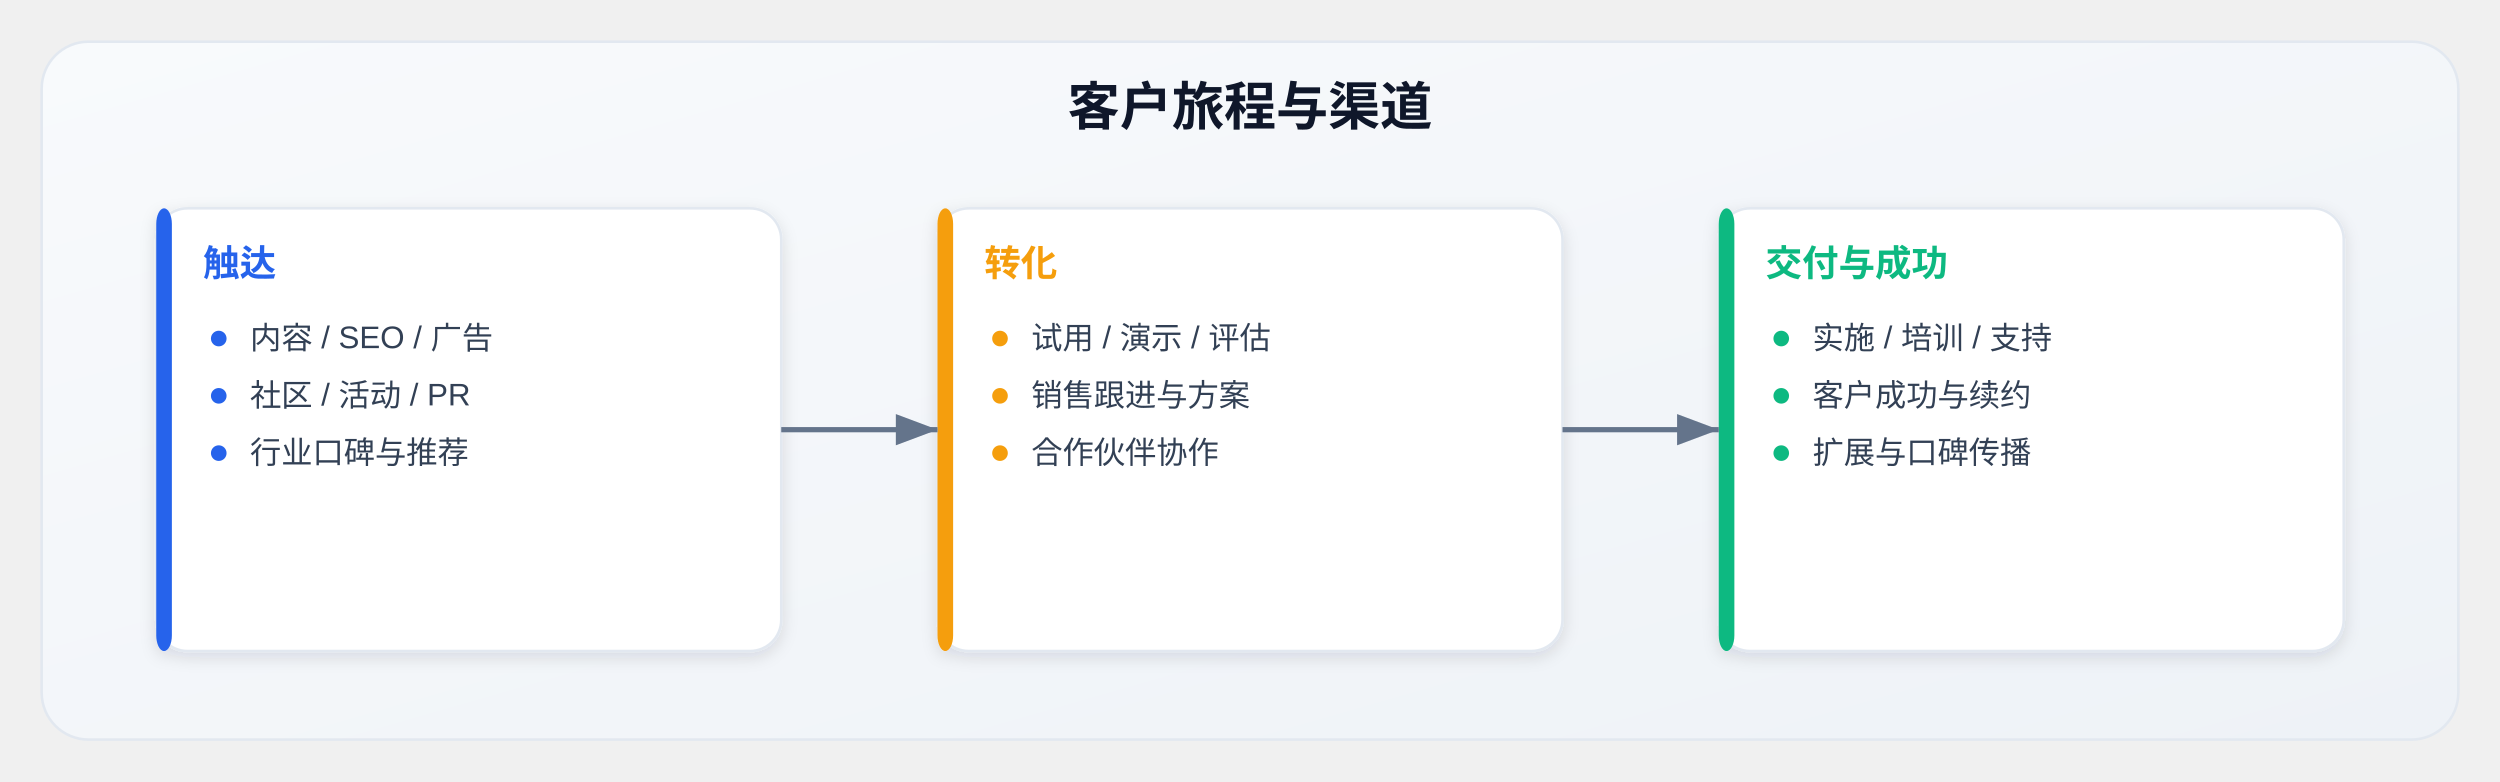
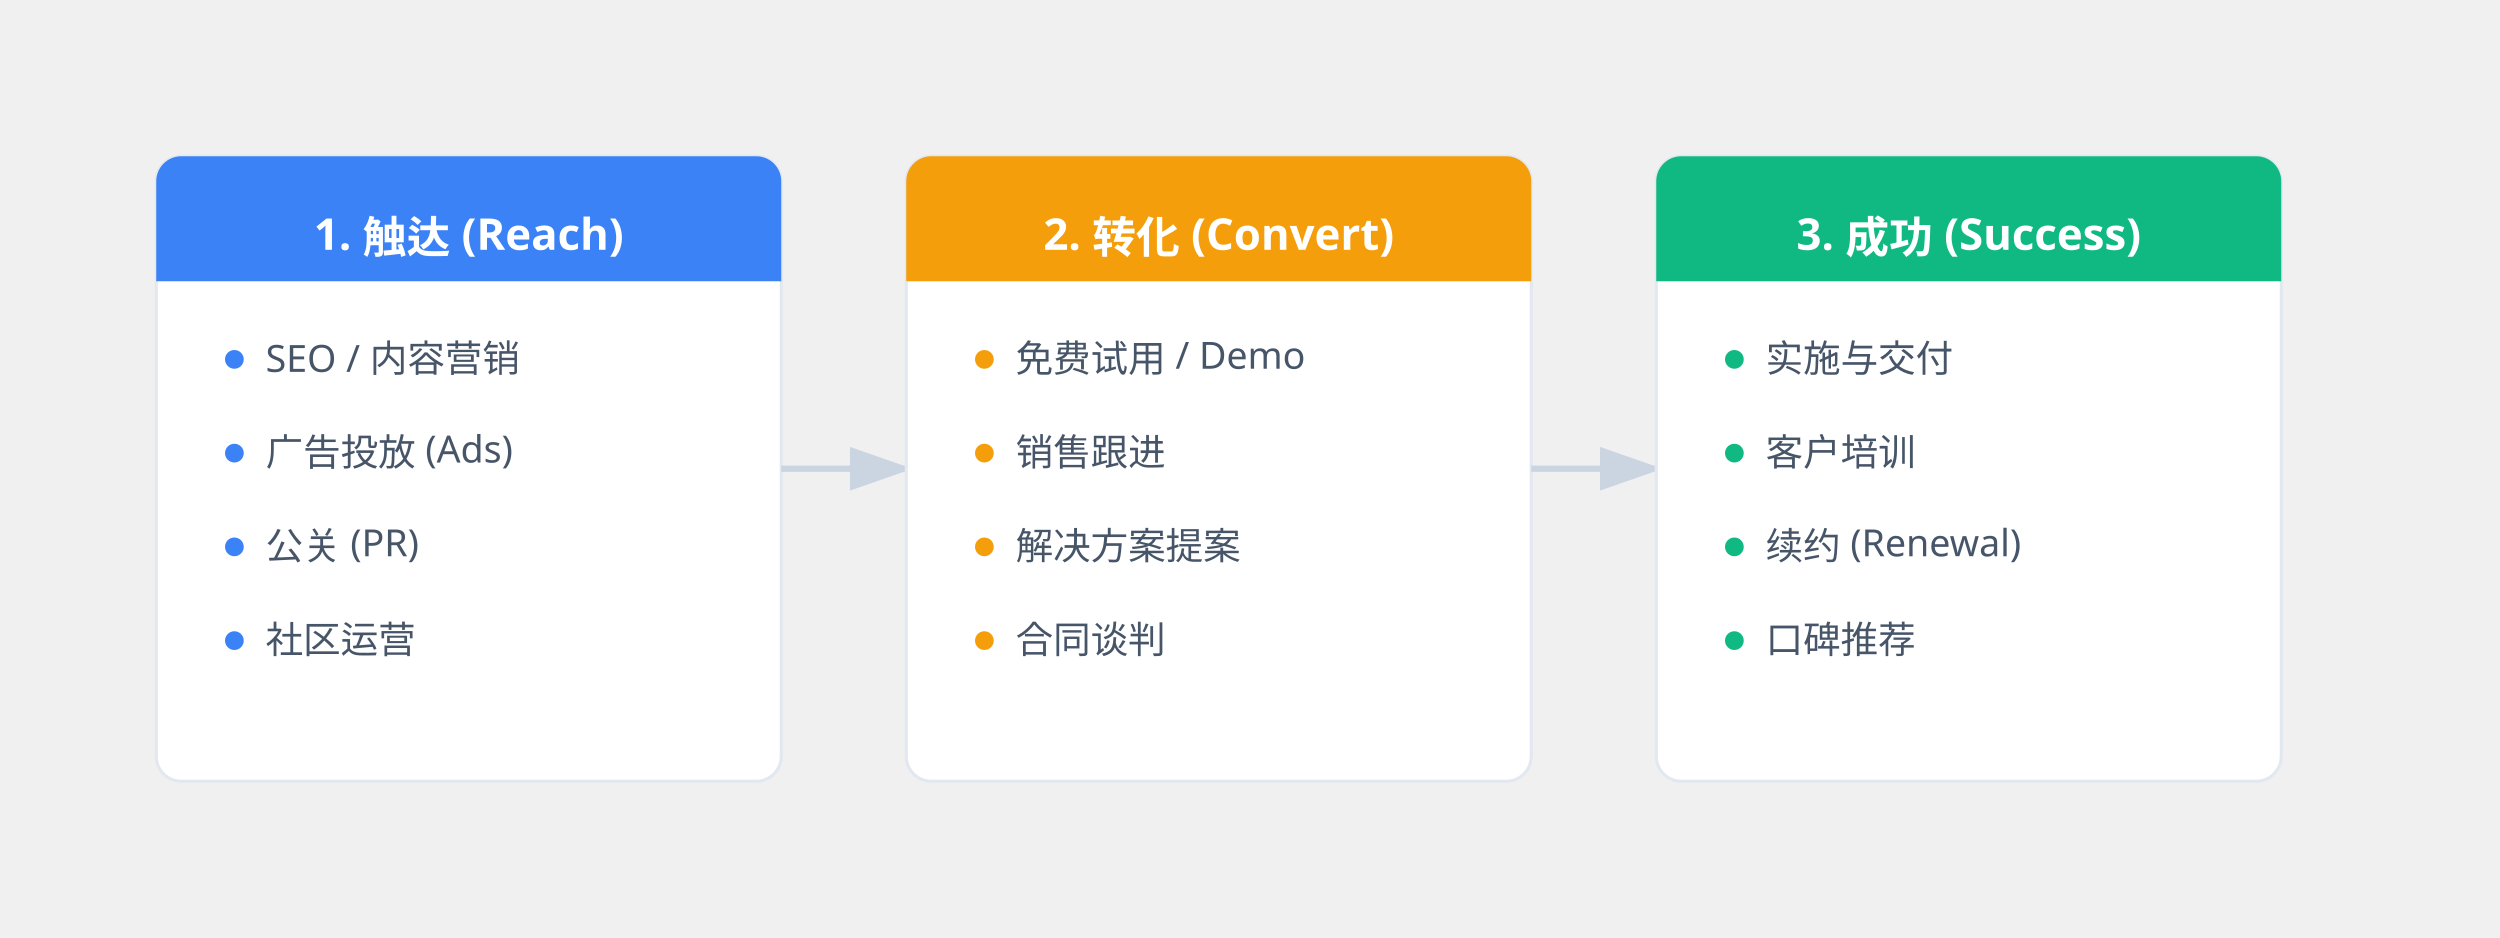
- <svg xmlns="http://www.w3.org/2000/svg" width="960" height="300" viewBox="0 0 960 300" role="img" aria-labelledby="journey-title journey-desc">
+ <svg xmlns="http://www.w3.org/2000/svg" width="800" height="300" viewBox="0 0 800 300">
  <defs>
-     <linearGradient id="journey-bg" x1="0" y1="0" x2="1" y2="1">
-       <stop offset="0%" stop-color="#F8FAFC" />
-       <stop offset="100%" stop-color="#EEF2F7" />
-     </linearGradient>
-     <filter id="journey-shadow" x="-10%" y="-10%" width="120%" height="120%">
-       <feDropShadow dx="0" dy="2" stdDeviation="3" flood-color="#0F172A" flood-opacity="0.12" />
-     </filter>
-     <marker id="journey-arrow" markerWidth="10" markerHeight="10" refX="8" refY="3" orient="auto" markerUnits="strokeWidth">
-       <path d="M0,0 L8,3 L0,6 Z" fill="#64748B" />
-     </marker>
    <style>
-       .title { font: 700 20px/1.2 "Noto Sans SC", "PingFang SC", "Microsoft YaHei", Arial, sans-serif; fill: #0F172A; }
-       .card-title { font: 700 14px/1.2 "Noto Sans SC", "PingFang SC", "Microsoft YaHei", Arial, sans-serif; }
-       .item { font: 12px/1.4 "Noto Sans SC", "PingFang SC", "Microsoft YaHei", Arial, sans-serif; fill: #334155; }
-       .accent-blue { fill: #2563EB; }
-       .accent-amber { fill: #F59E0B; }
-       .accent-green { fill: #10B981; }
+       .phase-bg { fill: #FFFFFF; stroke: #E2E8F0; stroke-width: 1; rx: 8; }
+       .phase-header { font-family: system-ui, sans-serif; font-weight: 700; font-size: 14px; fill: #FFFFFF; text-anchor: middle; dominant-baseline: middle; }
+       .item-text { font-family: system-ui, sans-serif; font-size: 12px; fill: #475569; }
+       .arrow-connect { stroke: #CBD5E1; stroke-width: 2; fill: none; }
    </style>
  </defs>
-   <rect x="16" y="16" width="928" height="268" rx="18" fill="url(#journey-bg)" stroke="#E2E8F0" />
-   <text x="480" y="48" text-anchor="middle" class="title">客户旅程与渠道</text>
-   <g filter="url(#journey-shadow)">
-     <rect x="60" y="80" width="240" height="170" rx="12" fill="#FFFFFF" stroke="#E2E8F0" />
-     <rect x="60" y="80" width="6" height="170" rx="6" class="accent-blue" />
-     <text x="78" y="106" class="card-title accent-blue">触达</text>
-     <circle cx="84" cy="130" r="3" fill="#2563EB" />
-     <text x="96" y="134" class="item">内容 / SEO / 广告</text>
-     <circle cx="84" cy="152" r="3" fill="#2563EB" />
-     <text x="96" y="156" class="item">社区 / 活动 / PR</text>
-     <circle cx="84" cy="174" r="3" fill="#2563EB" />
-     <text x="96" y="178" class="item">行业口碑与推荐</text>
+   <g transform="translate(50, 50)">
+     <rect x="0" y="0" width="200" height="200" class="phase-bg" />
+     <path d="M0,8 A8,8 0 0 1 8,0 H192 A8,8 0 0 1 200,8 V40 H0 Z" fill="#3B82F6" />
+     <text x="100" y="25" class="phase-header">1. 触达 (Reach)</text>
+     <g transform="translate(20, 60)">
+       <circle cx="5" cy="5" r="3" fill="#3B82F6" />
+       <text x="15" y="9" class="item-text">SEO / 内容营销</text>
+       <circle cx="5" cy="35" r="3" fill="#3B82F6" />
+       <text x="15" y="39" class="item-text">广告投放 (Ads)</text>
+       <circle cx="5" cy="65" r="3" fill="#3B82F6" />
+       <text x="15" y="69" class="item-text">公关 (PR)</text>
+       <circle cx="5" cy="95" r="3" fill="#3B82F6" />
+       <text x="15" y="99" class="item-text">社区运营</text>
+     </g>
  </g>
-   <g filter="url(#journey-shadow)">
-     <rect x="360" y="80" width="240" height="170" rx="12" fill="#FFFFFF" stroke="#E2E8F0" />
-     <rect x="360" y="80" width="6" height="170" rx="6" class="accent-amber" />
-     <text x="378" y="106" class="card-title accent-amber">转化</text>
-     <circle cx="384" cy="130" r="3" fill="#F59E0B" />
-     <text x="396" y="134" class="item">试用 / 演示 / 评估</text>
-     <circle cx="384" cy="152" r="3" fill="#F59E0B" />
-     <text x="396" y="156" class="item">销售跟进与方案</text>
-     <circle cx="384" cy="174" r="3" fill="#F59E0B" />
-     <text x="396" y="178" class="item">合作伙伴协作</text>
+   <path d="M250,150 H290" class="arrow-connect" marker-end="url(#arrow)" />
+   <g transform="translate(290, 50)">
+     <rect x="0" y="0" width="200" height="200" class="phase-bg" />
+     <path d="M0,8 A8,8 0 0 1 8,0 H192 A8,8 0 0 1 200,8 V40 H0 Z" fill="#F59E0B" />
+     <text x="100" y="25" class="phase-header">2. 转化 (Convert)</text>
+     <g transform="translate(20, 60)">
+       <circle cx="5" cy="5" r="3" fill="#F59E0B" />
+       <text x="15" y="9" class="item-text">免费试用 / Demo</text>
+       <circle cx="5" cy="35" r="3" fill="#F59E0B" />
+       <text x="15" y="39" class="item-text">销售跟进</text>
+       <circle cx="5" cy="65" r="3" fill="#F59E0B" />
+       <text x="15" y="69" class="item-text">解决方案提案</text>
+       <circle cx="5" cy="95" r="3" fill="#F59E0B" />
+       <text x="15" y="99" class="item-text">合同谈判</text>
+     </g>
  </g>
-   <g filter="url(#journey-shadow)">
-     <rect x="660" y="80" width="240" height="170" rx="12" fill="#FFFFFF" stroke="#E2E8F0" />
-     <rect x="660" y="80" width="6" height="170" rx="6" class="accent-green" />
-     <text x="678" y="106" class="card-title accent-green">交付与成功</text>
-     <circle cx="684" cy="130" r="3" fill="#10B981" />
-     <text x="696" y="134" class="item">实施 / 培训 / 支持</text>
-     <circle cx="684" cy="152" r="3" fill="#10B981" />
-     <text x="696" y="156" class="item">客户成功与续约</text>
-     <circle cx="684" cy="174" r="3" fill="#10B981" />
-     <text x="696" y="178" class="item">扩展与口碑传播</text>
+   <path d="M490,150 H530" class="arrow-connect" marker-end="url(#arrow)" />
+   <g transform="translate(530, 50)">
+     <rect x="0" y="0" width="200" height="200" class="phase-bg" />
+     <path d="M0,8 A8,8 0 0 1 8,0 H192 A8,8 0 0 1 200,8 V40 H0 Z" fill="#10B981" />
+     <text x="100" y="25" class="phase-header">3. 成功 (Success)</text>
+     <g transform="translate(20, 60)">
+       <circle cx="5" cy="5" r="3" fill="#10B981" />
+       <text x="15" y="9" class="item-text">实施与交付</text>
+       <circle cx="5" cy="35" r="3" fill="#10B981" />
+       <text x="15" y="39" class="item-text">客户培训</text>
+       <circle cx="5" cy="65" r="3" fill="#10B981" />
+       <text x="15" y="69" class="item-text">续约 (Renewal)</text>
+       <circle cx="5" cy="95" r="3" fill="#10B981" />
+       <text x="15" y="99" class="item-text">口碑推荐</text>
+     </g>
  </g>
-   <line x1="300" y1="165" x2="360" y2="165" stroke="#64748B" stroke-width="2" marker-end="url(#journey-arrow)" />
-   <line x1="600" y1="165" x2="660" y2="165" stroke="#64748B" stroke-width="2" marker-end="url(#journey-arrow)" />
+   <defs>
+     <marker id="arrow" markerWidth="10" markerHeight="7" refX="9" refY="3.5" orient="auto">
+       <polygon points="0 0, 10 3.5, 0 7" fill="#CBD5E1" />
+     </marker>
+   </defs>
</svg>
